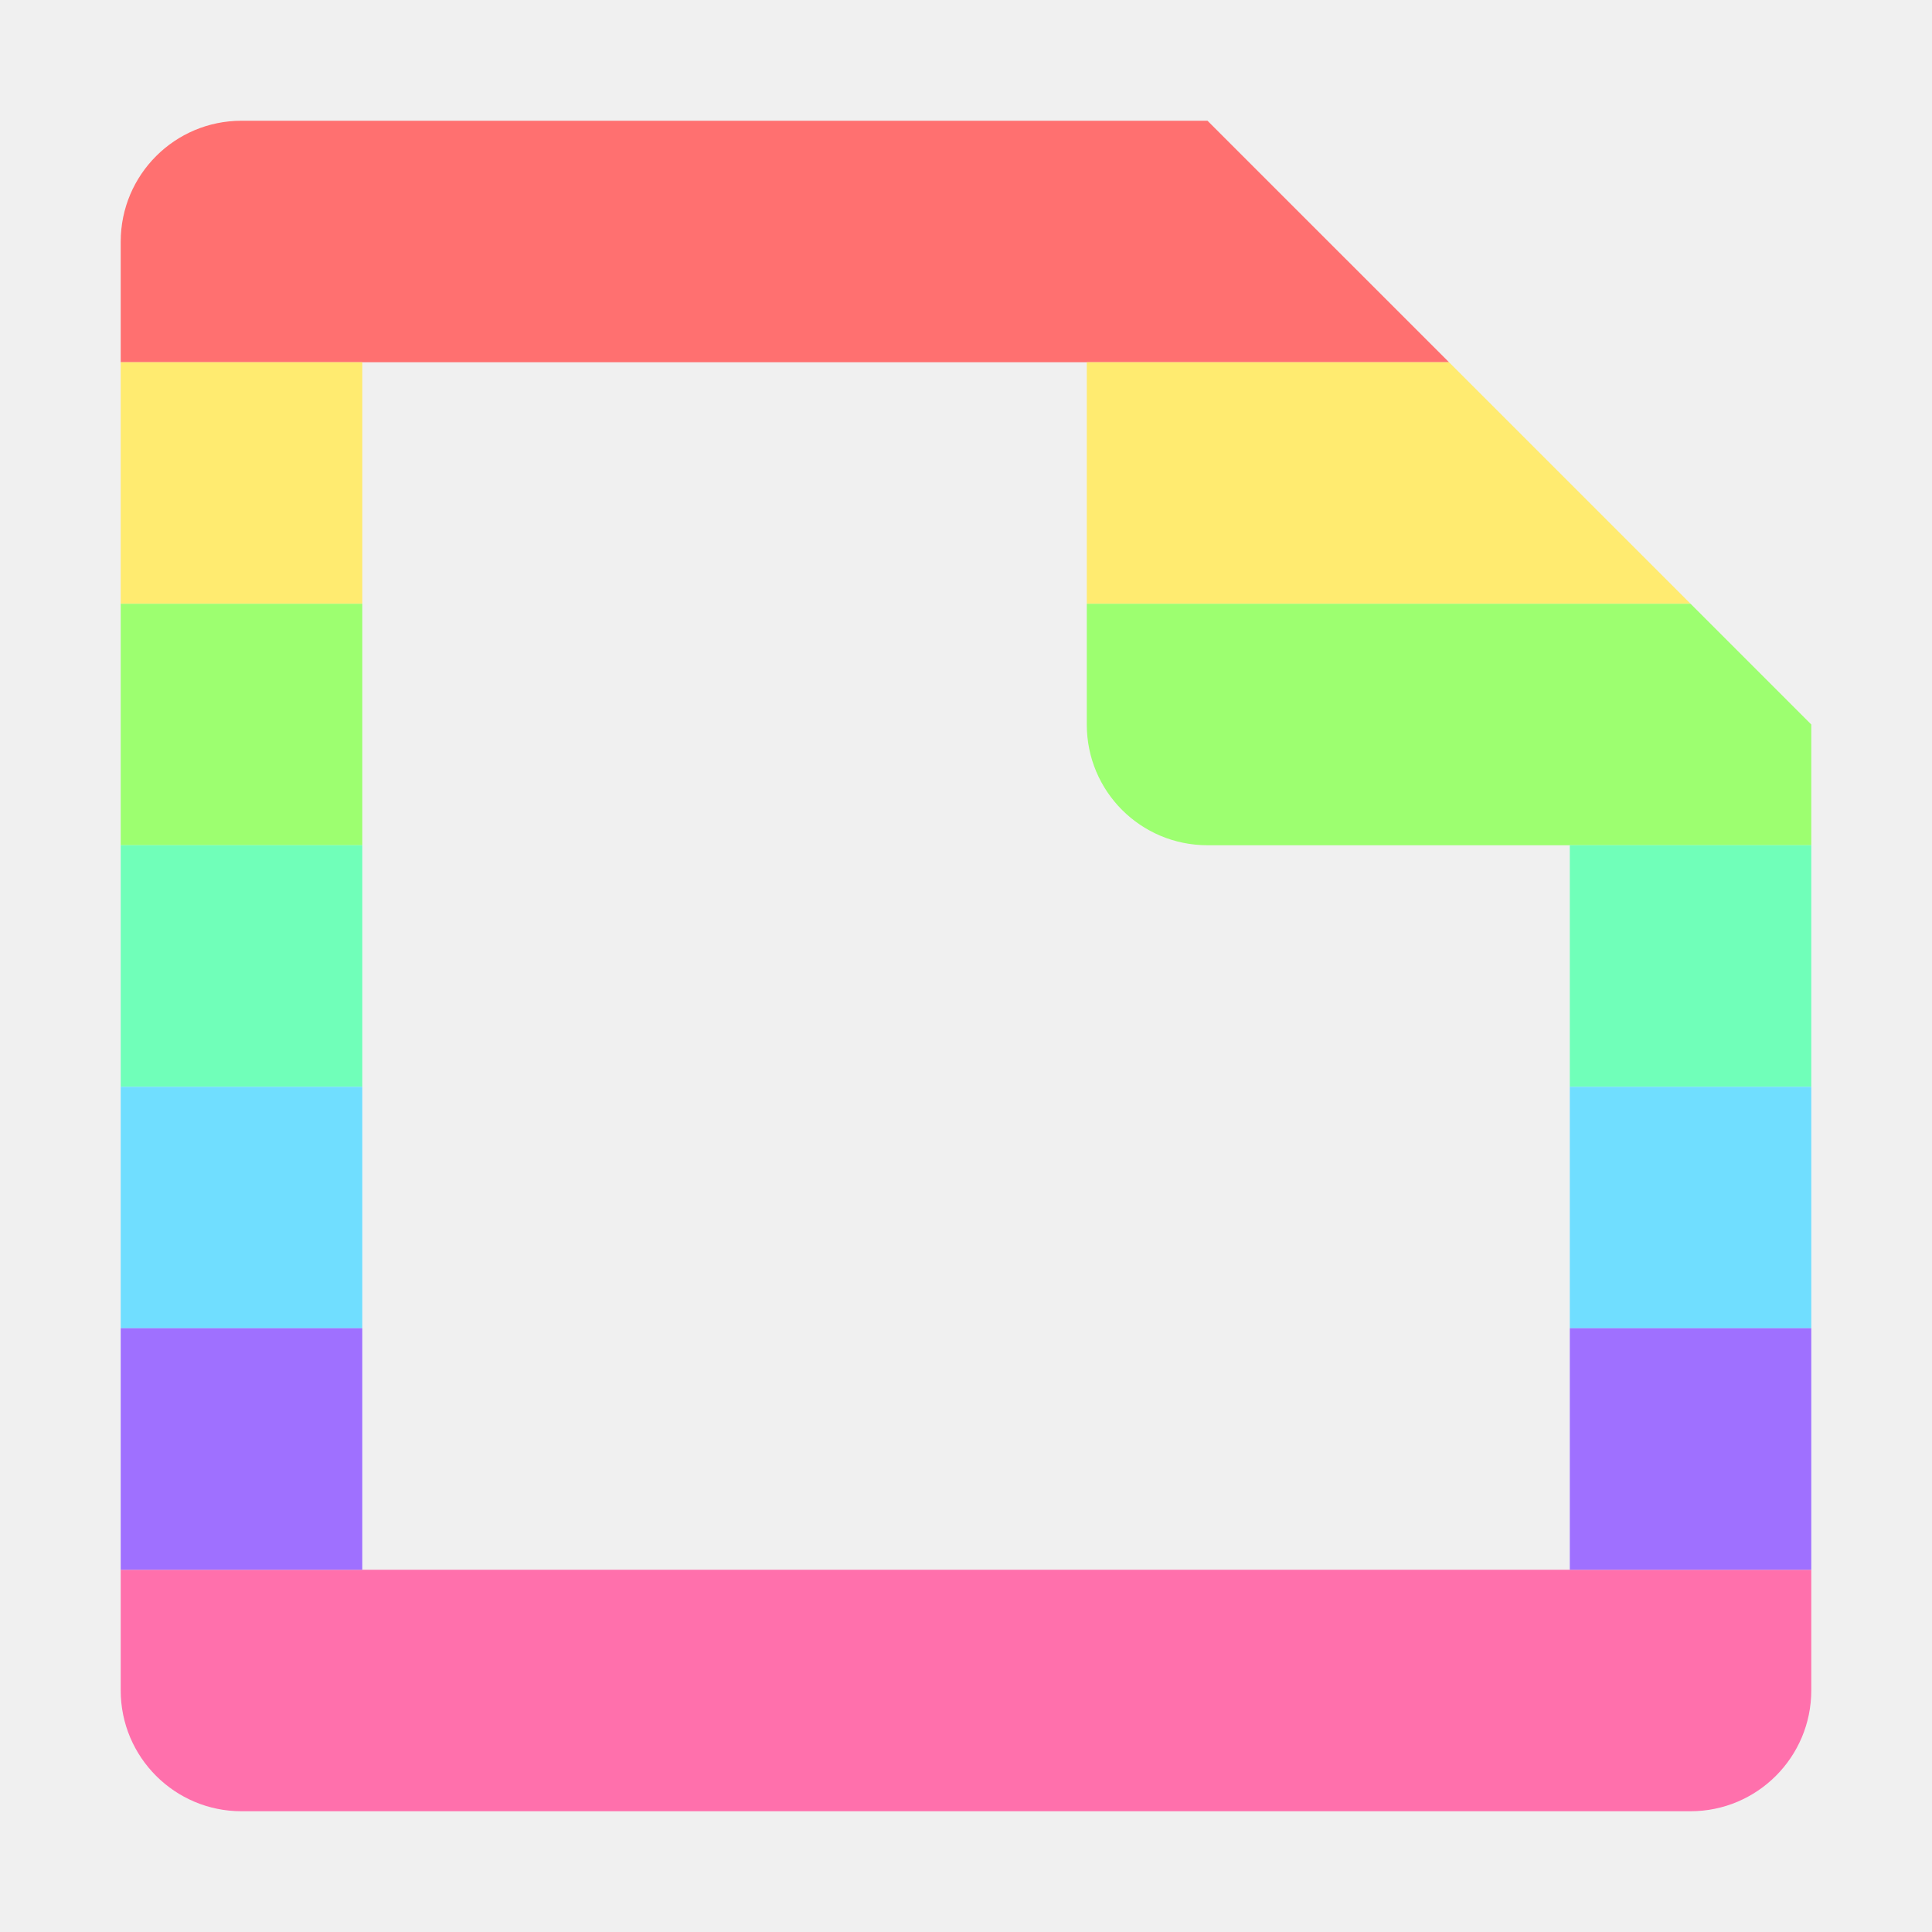
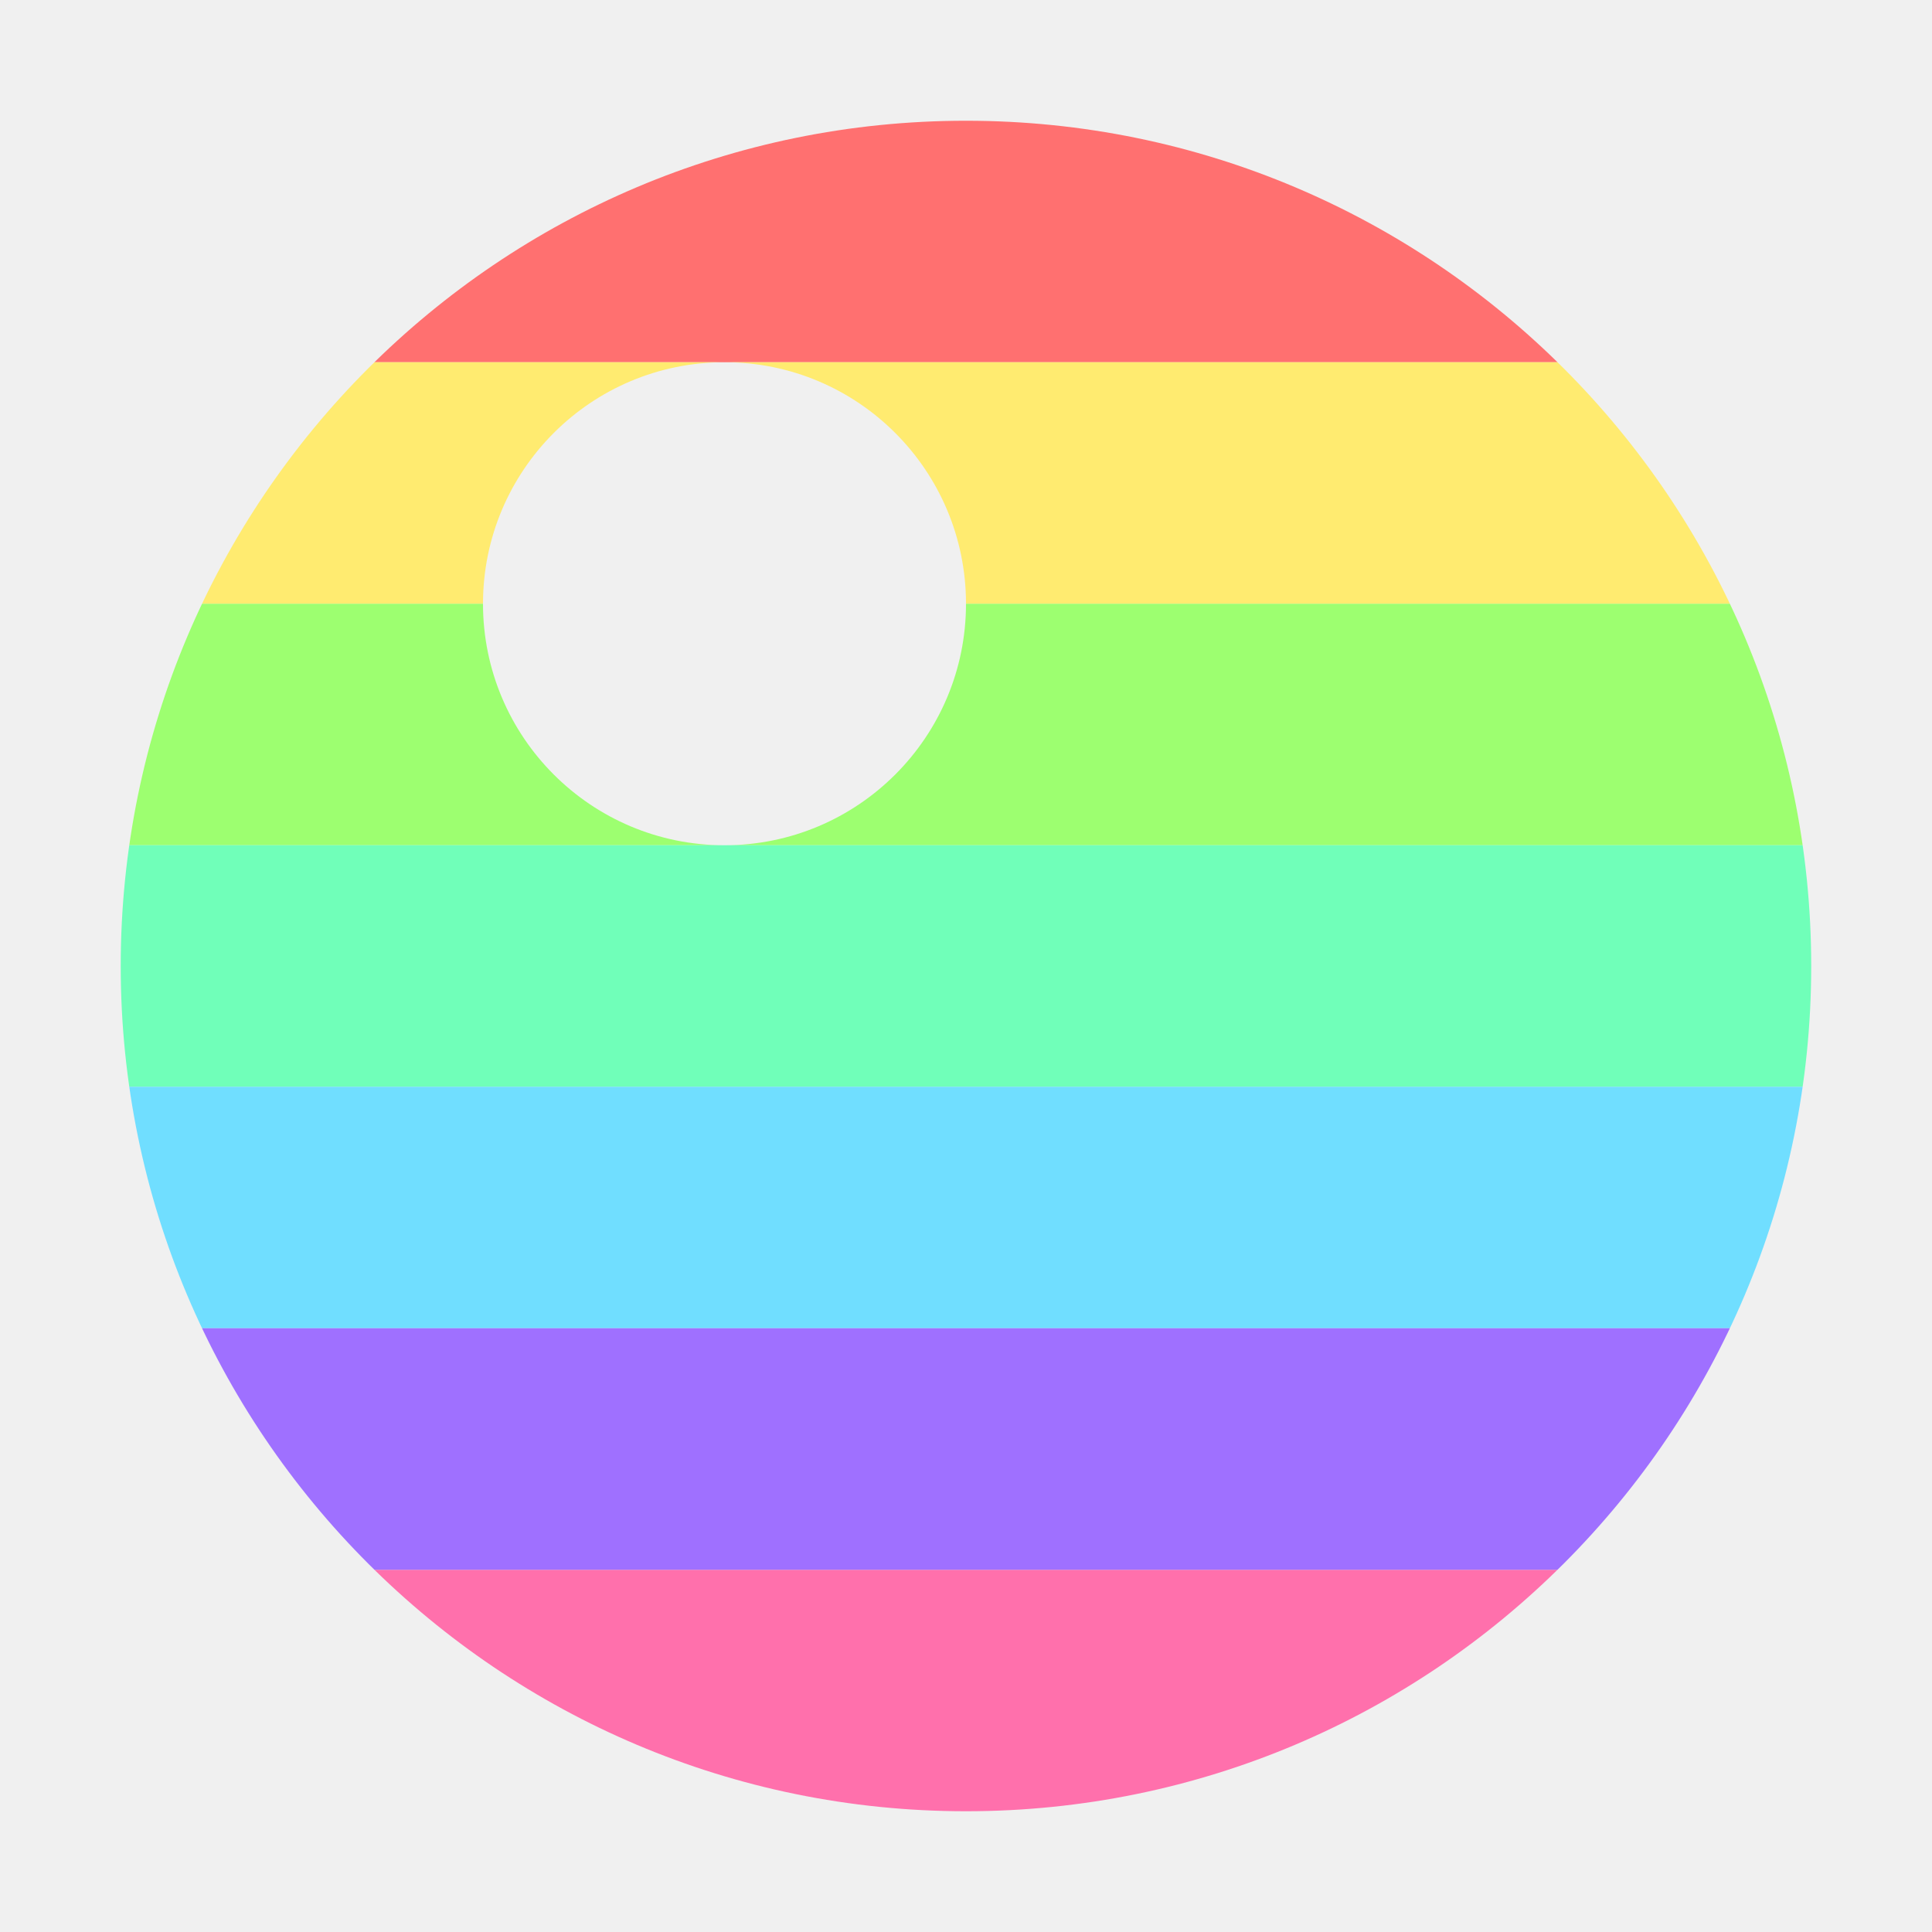
- <svg xmlns="http://www.w3.org/2000/svg" width="16" height="16" viewBox="0 0 16 16" id="svg2" version="1.1">
+ <svg xmlns="http://www.w3.org/2000/svg" xmlns:xlink="http://www.w3.org/1999/xlink" width="16" height="16" viewBox="0 0 16 16" id="svg2" version="1.1">
  <defs id="defs4">
+     <linearGradient id="linearGradient4174">
+       <stop style="stop-color:#ff5353;stop-opacity:1" offset="0" id="stop4176" />
+       <stop id="stop4186" offset="0.3" style="stop-color:#f1e17a;stop-opacity:1" />
+       <stop id="stop4184" offset="0.556" style="stop-color:#6bfcef;stop-opacity:1" />
+       <stop style="stop-color:#9765fd;stop-opacity:1" offset="0.889" id="stop4188" />
+       <stop style="stop-color:#ff6092;stop-opacity:1" offset="1" id="stop4178" />
+     </linearGradient>
    <clipPath clipPathUnits="userSpaceOnUse" id="clipPath4253">
      <path style="fill:#ffffff;fill-opacity:1;stroke:none;stroke-width:4;stroke-linecap:round;stroke-linejoin:round;stroke-miterlimit:4;stroke-dasharray:none;stroke-opacity:1" d="m 16.459,1024.37 a 12,12 0 0 0 -3.564,0.4 12,12 0 0 0 -8.486,14.697 12,12 0 0 0 14.697,8.486 12,12 0 0 0 8.486,-14.697 12,12 0 0 0 -11.133,-8.887 z M 16.25,1029.821 a 6.545,6.545 0 0 1 6.072,4.848 6.545,6.545 0 0 1 -4.629,8.016 6.545,6.545 0 0 1 -8.016,-4.629 6.545,6.545 0 0 1 4.629,-8.016 6.545,6.545 0 0 1 1.943,-0.219 z" id="path4255" />
    </clipPath>
-     <clipPath clipPathUnits="userSpaceOnUse" id="clipPath4207">
-       <path style="color:#000000;font-style:normal;font-variant:normal;font-weight:normal;font-stretch:normal;font-size:medium;line-height:normal;font-family:sans-serif;text-indent:0;text-align:start;text-decoration:none;text-decoration-line:none;text-decoration-style:solid;text-decoration-color:#000000;letter-spacing:normal;word-spacing:normal;text-transform:none;direction:ltr;block-progression:tb;writing-mode:lr-tb;baseline-shift:baseline;text-anchor:start;white-space:normal;clip-rule:nonzero;display:inline;overflow:visible;visibility:visible;opacity:1;isolation:auto;mix-blend-mode:normal;color-interpolation:sRGB;color-interpolation-filters:linearRGB;solid-color:#000000;solid-opacity:1;fill:#000000;fill-opacity:1;fill-rule:evenodd;stroke:none;stroke-width:2;stroke-linecap:butt;stroke-linejoin:round;stroke-miterlimit:4;stroke-dasharray:none;stroke-dashoffset:0;stroke-opacity:1;color-rendering:auto;image-rendering:auto;shape-rendering:auto;text-rendering:auto;enable-background:accumulate" d="m 6.375,1025.862 c -0.932,10e-5 -1.687,0.671 -1.688,1.5 l 0,18 c 9.31e-5,0.828 0.756,1.5 1.688,1.5 l 20.25,0 c 0.932,-2e-4 1.687,-0.672 1.688,-1.5 l 0,-12 -8.438,-7.5 z m 1.688,3 10.125,0 0,4.5 c 0,0.831 0.753,1.5 1.688,1.5 l 5.062,0 0,9 -16.875,0 z" id="path4209" />
+     <radialGradient xlink:href="#linearGradient4174" id="radialGradient4161" gradientUnits="userSpaceOnUse" gradientTransform="matrix(1.285713,1.428583,-1.428591,1.285719,1540.541,-308.8033)" cx="7.538" cy="1041.749" fx="7.538" fy="1041.749" r="7" />
+     <clipPath clipPathUnits="userSpaceOnUse" id="clipPath4199">
+       <path id="path4201" d="m 16.5,1025.862 a 11.812,10.5 0 0 0 -11.813,10.5 11.812,10.5 0 0 0 11.813,10.5 11.812,10.5 0 0 0 11.812,-10.5 11.812,10.5 0 0 0 -11.812,-10.5 z m -3.375,3 a 3.375,3 0 0 1 3.375,3 3.375,3 0 0 1 -3.375,3 3.375,3 0 0 1 -3.375,-3 3.375,3 0 0 1 3.375,-3 z" style="opacity:1;fill:#ffffff;fill-opacity:1;stroke:none;stroke-width:2;stroke-linecap:round;stroke-linejoin:miter;stroke-miterlimit:4;stroke-dasharray:none;stroke-dashoffset:0;stroke-opacity:1" />
    </clipPath>
  </defs>
  <g id="layer1" transform="translate(0,-1036.362)">
-     <g id="g4181" mask="none" clip-path="url(#clipPath4207)" transform="matrix(0.5925926,0,0,0.6666667,-1.777778,353.454)">
+     <g id="g4181" mask="none" clip-path="url(#clipPath4199)" transform="matrix(0.5925926,0,0,0.6666667,-1.777778,353.454)">
      <rect y="1025.862" x="3" height="3" width="27" id="rect4159" style="fill:#ff7070;fill-opacity:1;stroke:none;stroke-width:4;stroke-linecap:round;stroke-linejoin:miter;stroke-miterlimit:4;stroke-dasharray:none;stroke-opacity:1" />
      <rect style="fill:#ffeb70;fill-opacity:1;stroke:none;stroke-width:4;stroke-linecap:round;stroke-linejoin:miter;stroke-miterlimit:4;stroke-dasharray:none;stroke-opacity:1" id="rect4161" width="27" height="3" x="3" y="1028.862" />
      <rect style="fill:#9dff70;fill-opacity:1;stroke:none;stroke-width:4;stroke-linecap:round;stroke-linejoin:miter;stroke-miterlimit:4;stroke-dasharray:none;stroke-opacity:1" id="rect4163" width="27" height="3" x="3" y="1031.862" />
      <rect y="1034.862" x="3" height="3" width="27" id="rect4165" style="fill:#70ffb9;fill-opacity:1;stroke:none;stroke-width:4;stroke-linecap:round;stroke-linejoin:miter;stroke-miterlimit:4;stroke-dasharray:none;stroke-opacity:1" />
      <rect y="1037.862" x="3" height="3" width="27" id="rect4167" style="fill:#70deff;fill-opacity:1;stroke:none;stroke-width:4;stroke-linecap:round;stroke-linejoin:miter;stroke-miterlimit:4;stroke-dasharray:none;stroke-opacity:1" />
      <rect style="fill:#ff70ac;fill-opacity:1;stroke:none;stroke-width:4;stroke-linecap:round;stroke-linejoin:miter;stroke-miterlimit:4;stroke-dasharray:none;stroke-opacity:1" id="rect4169" width="27" height="3" x="3" y="1043.862" />
      <rect style="fill:#9f70ff;fill-opacity:1;stroke:none;stroke-width:4;stroke-linecap:round;stroke-linejoin:miter;stroke-miterlimit:4;stroke-dasharray:none;stroke-opacity:1" id="rect4146" width="27" height="3" x="3" y="1040.862" />
    </g>
+     <path style="fill:#ffffff;fill-opacity:1;fill-rule:evenodd;stroke:none;stroke-width:1px;stroke-linecap:butt;stroke-linejoin:miter;stroke-opacity:1" d="m 29.5,1037.362 -7,3 0,8 7,3 7,-3 0,-8 -7,-3 z" id="path4151" />
+     <path style="fill:#ffff91;fill-opacity:1;fill-rule:evenodd;stroke:none;stroke-width:1px;stroke-linecap:butt;stroke-linejoin:miter;stroke-opacity:1" d="m 22.5,1046.362 7,3 7,-3 -7,-3 z" id="path4223" />
+     <path id="path4221" d="m 22.5,1043.362 7,3 7,-3 -7,-3 z" style="fill:#ff91ff;fill-opacity:1;fill-rule:evenodd;stroke:none;stroke-width:1px;stroke-linecap:butt;stroke-linejoin:miter;stroke-opacity:1" />
+     <path style="fill:#00ffff;fill-opacity:1;fill-rule:evenodd;stroke:none;stroke-width:1px;stroke-linecap:butt;stroke-linejoin:miter;stroke-opacity:1" d="m 29.5,1045.362 -7,-3 0,-2 7,3 z" id="path4143" />
+     <path id="path4145" d="m 29.5,1045.362 7,-3 0,-2 -7,3 z" style="fill:#00d8d8;fill-opacity:1;fill-rule:evenodd;stroke:none;stroke-width:1px;stroke-linecap:butt;stroke-linejoin:miter;stroke-opacity:1" />
+     <path style="fill:#91ffff;fill-opacity:1;fill-rule:evenodd;stroke:none;stroke-width:1px;stroke-linecap:butt;stroke-linejoin:miter;stroke-opacity:1" d="m 22.5,1040.362 7,3 7,-3 -7,-3 z" id="path4149" />
+     <path style="fill:#d800d8;fill-opacity:1;fill-rule:evenodd;stroke:none;stroke-width:1px;stroke-linecap:butt;stroke-linejoin:miter;stroke-opacity:1" d="m 29.5,1048.362 7,-3 0,-2 -7,3 z" id="path4208" />
+     <path id="path4215" d="m 29.5,1048.362 -7,-3 0,-2 7,3 z" style="fill:#ff00ff;fill-opacity:1;fill-rule:evenodd;stroke:none;stroke-width:1px;stroke-linecap:butt;stroke-linejoin:miter;stroke-opacity:1" />
+     <path id="path4217" d="m 29.5,1051.362 7,-3 0,-2 -7,3 z" style="fill:#d8d800;fill-opacity:1;fill-rule:evenodd;stroke:none;stroke-width:1px;stroke-linecap:butt;stroke-linejoin:miter;stroke-opacity:1" />
+     <path style="fill:#ffff00;fill-opacity:1;fill-rule:evenodd;stroke:none;stroke-width:1px;stroke-linecap:butt;stroke-linejoin:miter;stroke-opacity:1" d="m 29.5,1051.362 -7,-3 0,-2 7,3 z" id="path4219" />
+     <g id="layer1-5" transform="translate(18,1)">
+       <path id="path4151-1" d="m 29.5,1037.362 -7,3 0,8 7,3 7,-3 0,-8 -7,-3 z" style="fill:#ffffff;fill-opacity:1;fill-rule:evenodd;stroke:none;stroke-width:1px;stroke-linecap:butt;stroke-linejoin:miter;stroke-opacity:1" />
+       <path id="path4149-2" d="m 22.5,1040.362 7,3 7,-3 -7,-3 z" style="fill:#00ffff;fill-opacity:1;fill-rule:evenodd;stroke:none;stroke-width:1px;stroke-linecap:butt;stroke-linejoin:miter;stroke-opacity:1" />
+       <path id="path4143-0" d="m 29.5,1051.362 -7,-3 0,-8 7,3 z" style="fill:#ff00ff;fill-opacity:1;fill-rule:evenodd;stroke:none;stroke-width:1px;stroke-linecap:butt;stroke-linejoin:miter;stroke-opacity:1" />
+       <path style="fill:#ffff00;fill-opacity:1;fill-rule:evenodd;stroke:none;stroke-width:1px;stroke-linecap:butt;stroke-linejoin:miter;stroke-opacity:1" d="m 29.5,1051.362 7,-3 0,-8 -7,3 z" id="path4145-0" />
+     </g>
+     <path style="opacity:1;fill:url(#radialGradient4161);fill-opacity:1;stroke:none;stroke-width:2;stroke-linecap:round;stroke-linejoin:miter;stroke-miterlimit:4;stroke-dasharray:none;stroke-dashoffset:0;stroke-opacity:1" d="m 64,1037.362 a 7,7 0 0 0 -7,7 7,7 0 0 0 7,7 7,7 0 0 0 7,-7 7,7 0 0 0 -7,-7 z m -2,2 a 2,2 0 0 1 2,2 2,2 0 0 1 -2,2 2,2 0 0 1 -2,-2 2,2 0 0 1 2,-2 z" id="path4159" />
  </g>
</svg>
